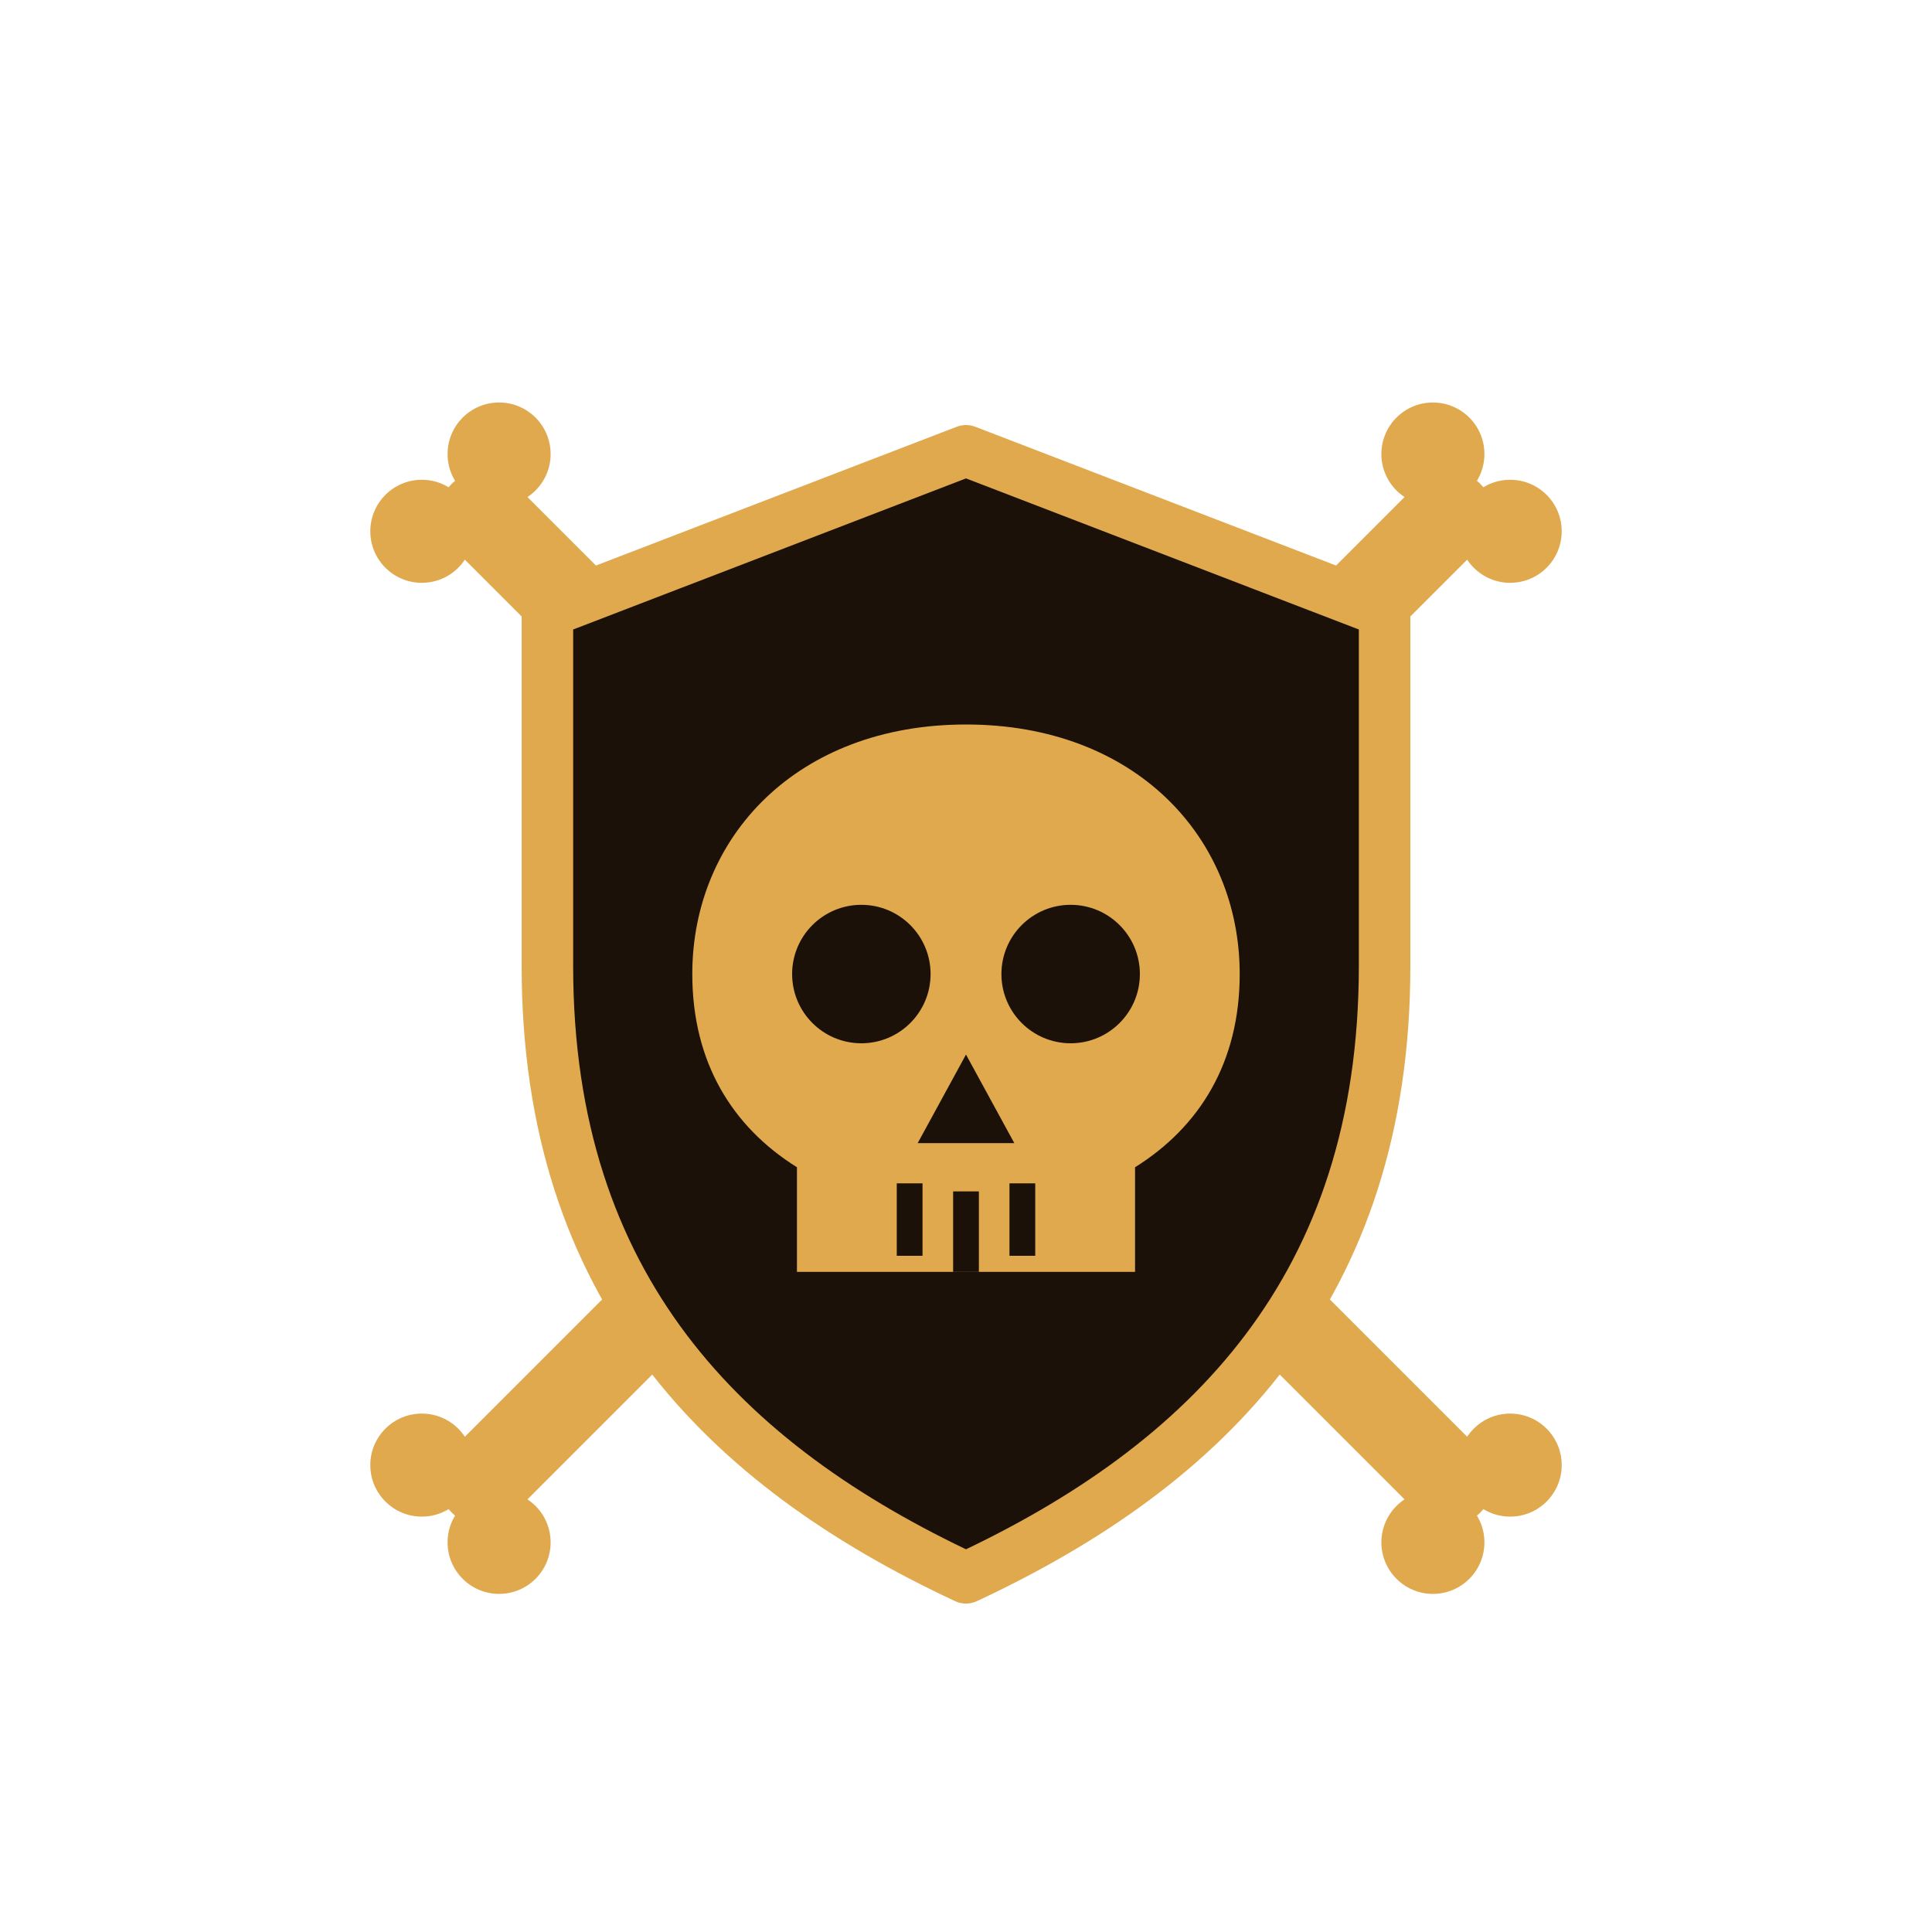
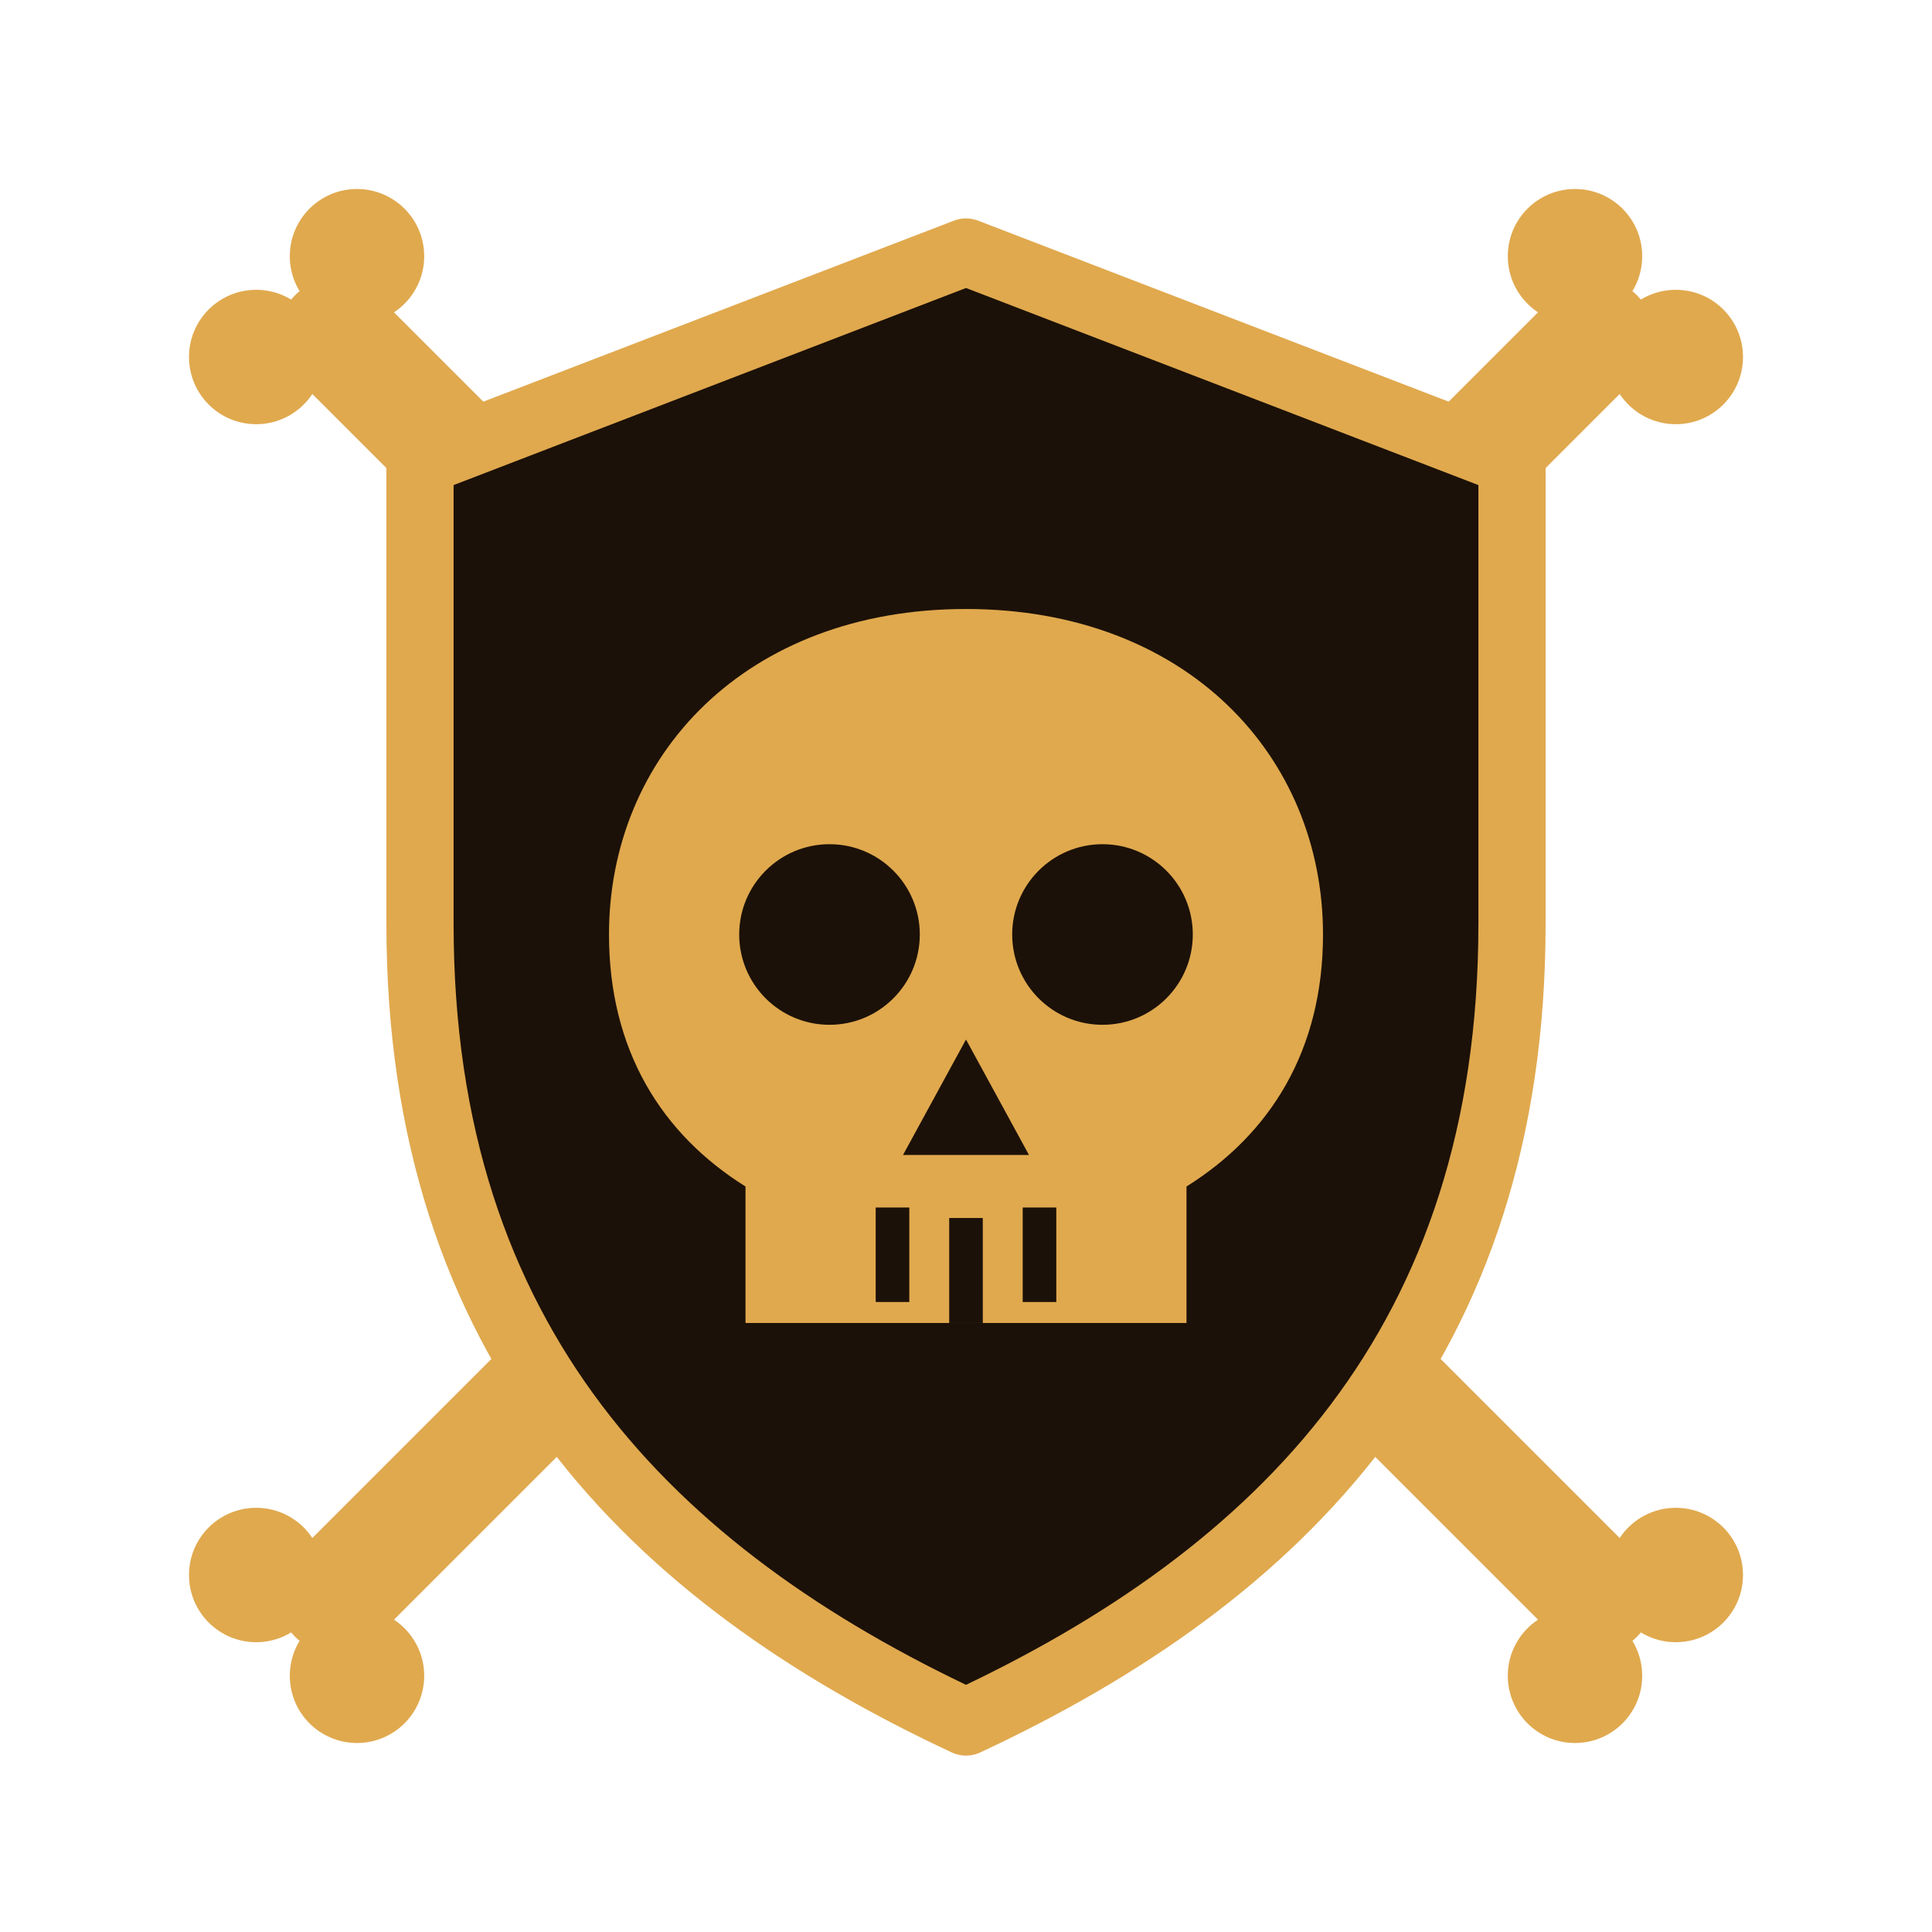
- <svg xmlns="http://www.w3.org/2000/svg" viewBox="0 0 120 120">
+ <svg xmlns="http://www.w3.org/2000/svg" viewBox="14 16 92 92">
  <g fill="#e0a94e" stroke="#e0a94e">
    <line x1="30" y1="32" x2="90" y2="92" stroke-width="5.5" stroke-linecap="round" />
    <line x1="90" y1="32" x2="30" y2="92" stroke-width="5.5" stroke-linecap="round" />
    <circle cx="26.2" cy="33" r="3.2" stroke="none" />
    <circle cx="31" cy="28.2" r="3.2" stroke="none" />
    <circle cx="89" cy="95.8" r="3.2" stroke="none" />
    <circle cx="93.8" cy="91" r="3.2" stroke="none" />
    <circle cx="89" cy="28.2" r="3.2" stroke="none" />
    <circle cx="93.8" cy="33" r="3.2" stroke="none" />
    <circle cx="26.2" cy="91" r="3.2" stroke="none" />
    <circle cx="31" cy="95.8" r="3.2" stroke="none" />
  </g>
  <path d="M60 28 L86 38 V60 C86 80 75 91 60 98 C45 91 34 80 34 60 V38 Z" fill="#1c1108" stroke="#e0a94e" stroke-width="3.2" stroke-linejoin="round" />
  <path d="M60 45 C49.5 45 43 52 43 60.5 C43 66 45.5 70 49.5 72.5 L49.5 79 L70.5 79 L70.5 72.5 C74.5 70 77 66 77 60.5 C77 52 70.5 45 60 45 Z" fill="#e0a94e" />
  <circle cx="53.5" cy="60.5" r="4.3" fill="#1c1108" />
  <circle cx="66.5" cy="60.5" r="4.3" fill="#1c1108" />
  <path d="M60 65.5 L57 71 L63 71 Z" fill="#1c1108" />
  <g stroke="#1c1108" stroke-width="1.6">
    <line x1="56.5" y1="73.5" x2="56.5" y2="78" />
    <line x1="60" y1="74" x2="60" y2="79" />
    <line x1="63.5" y1="73.5" x2="63.5" y2="78" />
  </g>
</svg>
